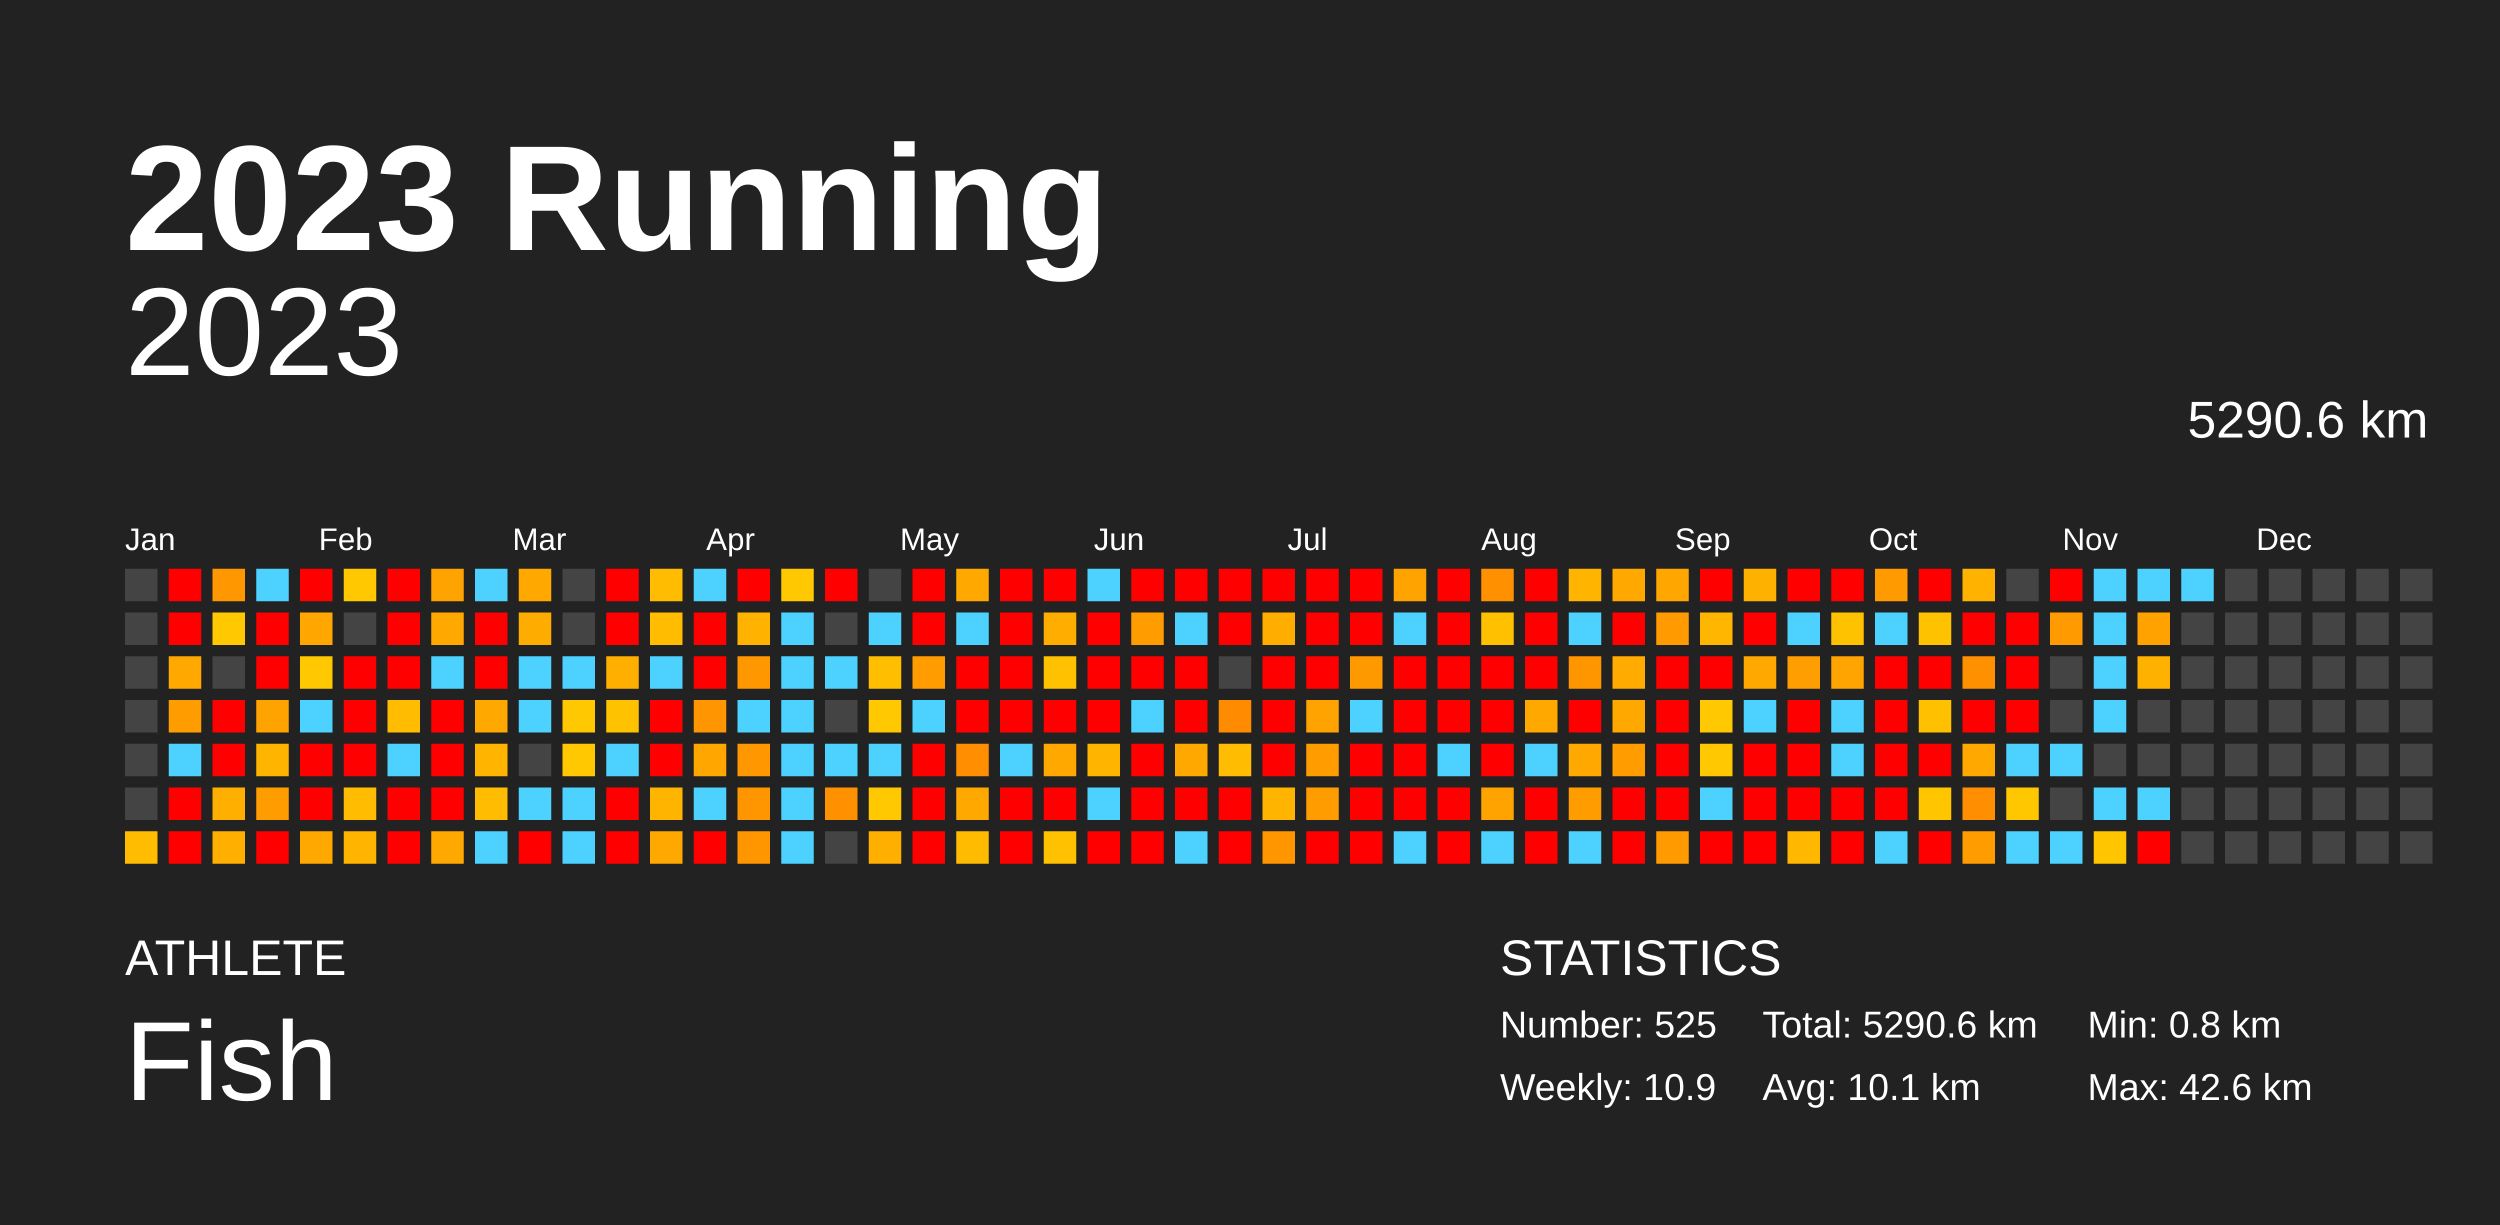
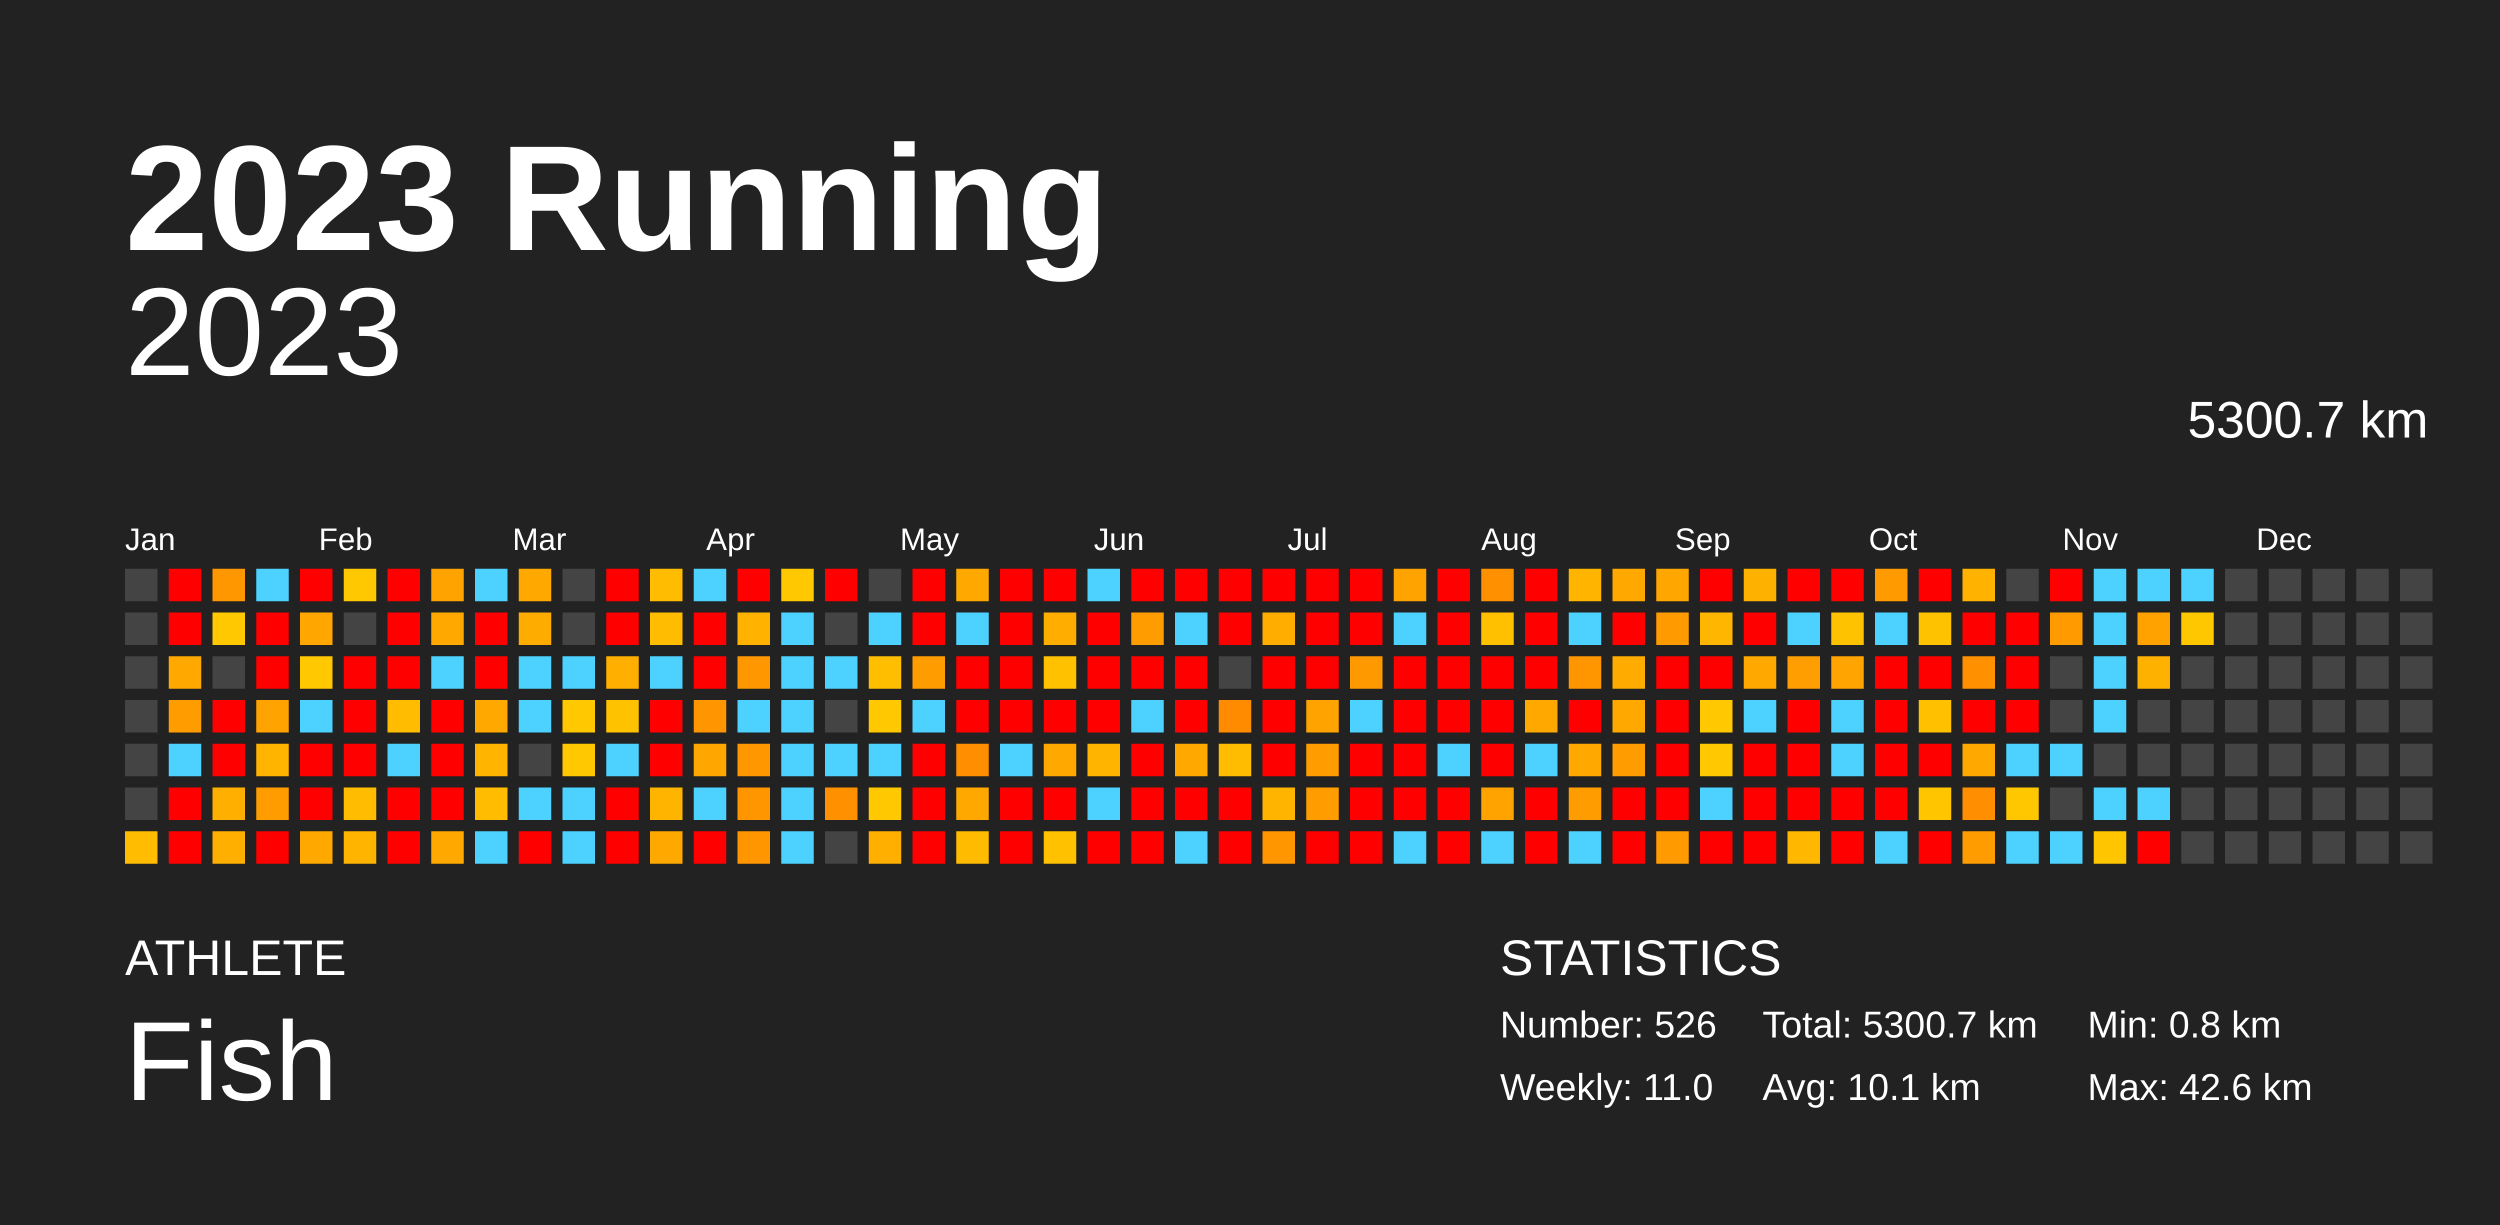
<svg xmlns="http://www.w3.org/2000/svg" baseProfile="full" height="98mm" version="1.1" viewBox="0,0,200,98" width="200mm">
  <defs />
  <rect fill="#222222" height="98" width="200" x="0" y="0" />
  <text fill="#FFFFFF" style="font-size:12px; font-family:Arial; font-weight:bold;" x="10" y="20">2023 Running</text>
  <text fill="#FFFFFF" style="font-size:4px; font-family:Arial" x="10" y="78">ATHLETE</text>
  <text fill="#FFFFFF" style="font-size:9px; font-family:Arial" x="10" y="88">Fish</text>
  <text fill="#FFFFFF" style="font-size:4px; font-family:Arial" x="120" y="78">STATISTICS</text>
-   <text fill="#FFFFFF" style="font-size:3px; font-family:Arial" x="120" y="83">Number: 525</text>
-   <text fill="#FFFFFF" style="font-size:3px; font-family:Arial" x="120" y="88">Weekly: 10.9</text>
-   <text fill="#FFFFFF" style="font-size:3px; font-family:Arial" x="141" y="83">Total: 5290.6 km</text>
+   <text fill="#FFFFFF" style="font-size:3px; font-family:Arial" x="120" y="83">Number: 526</text>
+   <text fill="#FFFFFF" style="font-size:3px; font-family:Arial" x="120" y="88">Weekly: 11.0</text>
+   <text fill="#FFFFFF" style="font-size:3px; font-family:Arial" x="141" y="83">Total: 5300.7 km</text>
  <text fill="#FFFFFF" style="font-size:3px; font-family:Arial" x="141" y="88">Avg: 10.1 km</text>
  <text fill="#FFFFFF" style="font-size:3px; font-family:Arial" x="167" y="83">Min: 0.8 km</text>
  <text fill="#FFFFFF" style="font-size:3px; font-family:Arial" x="167" y="88">Max: 42.6 km</text>
  <text alignment-baseline="hanging" fill="#FFFFFF" style="font-size:10.0px; font-family:Arial;" x="10" y="30">2023</text>
-   <text alignment-baseline="hanging" fill="#FFFFFF" style="font-size:4.125px; font-family:Arial;" x="175" y="35">5290.6 km</text>
+   <text alignment-baseline="hanging" fill="#FFFFFF" style="font-size:4.125px; font-family:Arial;" x="175" y="35">5300.7 km</text>
  <text fill="#FFFFFF" style="font-size:2.5px; font-family:Arial" x="10.0" y="44">Jan</text>
  <text fill="#FFFFFF" style="font-size:2.5px; font-family:Arial" x="25.5" y="44">Feb</text>
  <text fill="#FFFFFF" style="font-size:2.5px; font-family:Arial" x="41.0" y="44">Mar</text>
  <text fill="#FFFFFF" style="font-size:2.5px; font-family:Arial" x="56.5" y="44">Apr</text>
  <text fill="#FFFFFF" style="font-size:2.5px; font-family:Arial" x="72.0" y="44">May</text>
  <text fill="#FFFFFF" style="font-size:2.5px; font-family:Arial" x="87.5" y="44">Jun</text>
  <text fill="#FFFFFF" style="font-size:2.5px; font-family:Arial" x="103.0" y="44">Jul</text>
  <text fill="#FFFFFF" style="font-size:2.5px; font-family:Arial" x="118.5" y="44">Aug</text>
  <text fill="#FFFFFF" style="font-size:2.5px; font-family:Arial" x="134.0" y="44">Sep</text>
  <text fill="#FFFFFF" style="font-size:2.5px; font-family:Arial" x="149.5" y="44">Oct</text>
  <text fill="#FFFFFF" style="font-size:2.5px; font-family:Arial" x="165.0" y="44">Nov</text>
  <text fill="#FFFFFF" style="font-size:2.5px; font-family:Arial" x="180.5" y="44">Dec</text>
  <rect fill="#444444" height="2.6" width="2.6" x="10.0" y="45.5" />
  <rect fill="#444444" height="2.6" width="2.6" x="10.0" y="49.0" />
  <rect fill="#444444" height="2.6" width="2.6" x="10.0" y="52.5" />
  <rect fill="#444444" height="2.6" width="2.6" x="10.0" y="56.0" />
  <rect fill="#444444" height="2.6" width="2.6" x="10.0" y="59.5" />
  <rect fill="#444444" height="2.6" width="2.6" x="10.0" y="63.0" />
  <rect fill="#ffbc00" height="2.6" width="2.6" x="10.0" y="66.5" />
  <rect fill="red" height="2.6" width="2.6" x="13.5" y="45.5" />
  <rect fill="red" height="2.6" width="2.6" x="13.5" y="49.0" />
  <rect fill="#ffa900" height="2.6" width="2.6" x="13.5" y="52.5" />
  <rect fill="#ff9d00" height="2.6" width="2.6" x="13.5" y="56.0" />
  <rect fill="#4dd2ff" height="2.6" width="2.6" x="13.5" y="59.5" />
  <rect fill="red" height="2.6" width="2.6" x="13.5" y="63.0" />
  <rect fill="red" height="2.6" width="2.6" x="13.5" y="66.5" />
  <rect fill="#ff9700" height="2.6" width="2.6" x="17.0" y="45.5" />
  <rect fill="#ffc800" height="2.6" width="2.6" x="17.0" y="49.0" />
  <rect fill="#444444" height="2.6" width="2.6" x="17.0" y="52.5" />
  <rect fill="red" height="2.6" width="2.6" x="17.0" y="56.0" />
  <rect fill="red" height="2.6" width="2.6" x="17.0" y="59.5" />
  <rect fill="#ffaf00" height="2.6" width="2.6" x="17.0" y="63.0" />
  <rect fill="#ffaf00" height="2.6" width="2.6" x="17.0" y="66.5" />
  <rect fill="#4dd2ff" height="2.6" width="2.6" x="20.5" y="45.5" />
  <rect fill="red" height="2.6" width="2.6" x="20.5" y="49.0" />
  <rect fill="red" height="2.6" width="2.6" x="20.5" y="52.5" />
  <rect fill="#ffa300" height="2.6" width="2.6" x="20.5" y="56.0" />
  <rect fill="#ffb500" height="2.6" width="2.6" x="20.5" y="59.5" />
  <rect fill="#ff9d00" height="2.6" width="2.6" x="20.5" y="63.0" />
  <rect fill="red" height="2.6" width="2.6" x="20.5" y="66.5" />
  <rect fill="red" height="2.6" width="2.6" x="24.0" y="45.5" />
  <rect fill="#ffa700" height="2.6" width="2.6" x="24.0" y="49.0" />
  <rect fill="#ffc800" height="2.6" width="2.6" x="24.0" y="52.5" />
  <rect fill="#4dd2ff" height="2.6" width="2.6" x="24.0" y="56.0" />
  <rect fill="red" height="2.6" width="2.6" x="24.0" y="59.5" />
  <rect fill="red" height="2.6" width="2.6" x="24.0" y="63.0" />
  <rect fill="#ffa900" height="2.6" width="2.6" x="24.0" y="66.5" />
  <rect fill="#ffc800" height="2.6" width="2.6" x="27.5" y="45.5" />
  <rect fill="#444444" height="2.6" width="2.6" x="27.5" y="49.0" />
  <rect fill="red" height="2.6" width="2.6" x="27.5" y="52.5" />
  <rect fill="red" height="2.6" width="2.6" x="27.5" y="56.0" />
  <rect fill="red" height="2.6" width="2.6" x="27.5" y="59.5" />
  <rect fill="#ffbc00" height="2.6" width="2.6" x="27.5" y="63.0" />
  <rect fill="#ffb500" height="2.6" width="2.6" x="27.5" y="66.5" />
  <rect fill="red" height="2.6" width="2.6" x="31.0" y="45.5" />
  <rect fill="red" height="2.6" width="2.6" x="31.0" y="49.0" />
  <rect fill="red" height="2.6" width="2.6" x="31.0" y="52.5" />
  <rect fill="#ffbc00" height="2.6" width="2.6" x="31.0" y="56.0" />
  <rect fill="#4dd2ff" height="2.6" width="2.6" x="31.0" y="59.5" />
  <rect fill="red" height="2.6" width="2.6" x="31.0" y="63.0" />
  <rect fill="red" height="2.6" width="2.6" x="31.0" y="66.5" />
  <rect fill="#ffa300" height="2.6" width="2.6" x="34.5" y="45.5" />
  <rect fill="#ffa900" height="2.6" width="2.6" x="34.5" y="49.0" />
  <rect fill="#4dd2ff" height="2.6" width="2.6" x="34.5" y="52.5" />
  <rect fill="red" height="2.6" width="2.6" x="34.5" y="56.0" />
  <rect fill="red" height="2.6" width="2.6" x="34.5" y="59.5" />
  <rect fill="red" height="2.6" width="2.6" x="34.5" y="63.0" />
  <rect fill="#ffa900" height="2.6" width="2.6" x="34.5" y="66.5" />
  <rect fill="#4dd2ff" height="2.6" width="2.6" x="38.0" y="45.5" />
  <rect fill="red" height="2.6" width="2.6" x="38.0" y="49.0" />
  <rect fill="red" height="2.6" width="2.6" x="38.0" y="52.5" />
  <rect fill="#ffa900" height="2.6" width="2.6" x="38.0" y="56.0" />
  <rect fill="#ffb400" height="2.6" width="2.6" x="38.0" y="59.5" />
  <rect fill="#ffbc00" height="2.6" width="2.6" x="38.0" y="63.0" />
  <rect fill="#4dd2ff" height="2.6" width="2.6" x="38.0" y="66.5" />
  <rect fill="#ffa900" height="2.6" width="2.6" x="41.5" y="45.5" />
  <rect fill="#ffac00" height="2.6" width="2.6" x="41.5" y="49.0" />
  <rect fill="#4dd2ff" height="2.6" width="2.6" x="41.5" y="52.5" />
  <rect fill="#4dd2ff" height="2.6" width="2.6" x="41.5" y="56.0" />
  <rect fill="#444444" height="2.6" width="2.6" x="41.5" y="59.5" />
  <rect fill="#4dd2ff" height="2.6" width="2.6" x="41.5" y="63.0" />
  <rect fill="red" height="2.6" width="2.6" x="41.5" y="66.5" />
  <rect fill="#444444" height="2.6" width="2.6" x="45.0" y="45.5" />
  <rect fill="#444444" height="2.6" width="2.6" x="45.0" y="49.0" />
  <rect fill="#4dd2ff" height="2.6" width="2.6" x="45.0" y="52.5" />
  <rect fill="#ffc800" height="2.6" width="2.6" x="45.0" y="56.0" />
  <rect fill="#ffc800" height="2.6" width="2.6" x="45.0" y="59.5" />
  <rect fill="#4dd2ff" height="2.6" width="2.6" x="45.0" y="63.0" />
  <rect fill="#4dd2ff" height="2.6" width="2.6" x="45.0" y="66.5" />
  <rect fill="red" height="2.6" width="2.6" x="48.5" y="45.5" />
  <rect fill="red" height="2.6" width="2.6" x="48.5" y="49.0" />
  <rect fill="#ffaf00" height="2.6" width="2.6" x="48.5" y="52.5" />
  <rect fill="#ffc200" height="2.6" width="2.6" x="48.5" y="56.0" />
  <rect fill="#4dd2ff" height="2.6" width="2.6" x="48.5" y="59.5" />
  <rect fill="red" height="2.6" width="2.6" x="48.5" y="63.0" />
  <rect fill="red" height="2.6" width="2.6" x="48.5" y="66.5" />
  <rect fill="#ffbc00" height="2.6" width="2.6" x="52.0" y="45.5" />
  <rect fill="#ffbc00" height="2.6" width="2.6" x="52.0" y="49.0" />
  <rect fill="#4dd2ff" height="2.6" width="2.6" x="52.0" y="52.5" />
  <rect fill="red" height="2.6" width="2.6" x="52.0" y="56.0" />
  <rect fill="red" height="2.6" width="2.6" x="52.0" y="59.5" />
  <rect fill="#ffb500" height="2.6" width="2.6" x="52.0" y="63.0" />
  <rect fill="#ffa900" height="2.6" width="2.6" x="52.0" y="66.5" />
  <rect fill="#4dd2ff" height="2.6" width="2.6" x="55.5" y="45.5" />
  <rect fill="red" height="2.6" width="2.6" x="55.5" y="49.0" />
  <rect fill="red" height="2.6" width="2.6" x="55.5" y="52.5" />
  <rect fill="#ff9500" height="2.6" width="2.6" x="55.5" y="56.0" />
  <rect fill="#ffa600" height="2.6" width="2.6" x="55.5" y="59.5" />
  <rect fill="#4dd2ff" height="2.6" width="2.6" x="55.5" y="63.0" />
  <rect fill="red" height="2.6" width="2.6" x="55.5" y="66.5" />
  <rect fill="red" height="2.6" width="2.6" x="59.0" y="45.5" />
  <rect fill="#ffb300" height="2.6" width="2.6" x="59.0" y="49.0" />
  <rect fill="#ff9700" height="2.6" width="2.6" x="59.0" y="52.5" />
  <rect fill="#4dd2ff" height="2.6" width="2.6" x="59.0" y="56.0" />
  <rect fill="#ff9700" height="2.6" width="2.6" x="59.0" y="59.5" />
  <rect fill="#ff9600" height="2.6" width="2.6" x="59.0" y="63.0" />
  <rect fill="#ff9600" height="2.6" width="2.6" x="59.0" y="66.5" />
  <rect fill="#ffc800" height="2.6" width="2.6" x="62.5" y="45.5" />
  <rect fill="#4dd2ff" height="2.6" width="2.6" x="62.5" y="49.0" />
  <rect fill="#4dd2ff" height="2.6" width="2.6" x="62.5" y="52.5" />
  <rect fill="#4dd2ff" height="2.6" width="2.6" x="62.5" y="56.0" />
  <rect fill="#4dd2ff" height="2.6" width="2.6" x="62.5" y="59.5" />
  <rect fill="#4dd2ff" height="2.6" width="2.6" x="62.5" y="63.0" />
  <rect fill="#4dd2ff" height="2.6" width="2.6" x="62.5" y="66.5" />
  <rect fill="red" height="2.6" width="2.6" x="66.0" y="45.5" />
  <rect fill="#444444" height="2.6" width="2.6" x="66.0" y="49.0" />
  <rect fill="#4dd2ff" height="2.6" width="2.6" x="66.0" y="52.5" />
  <rect fill="#444444" height="2.6" width="2.6" x="66.0" y="56.0" />
  <rect fill="#4dd2ff" height="2.6" width="2.6" x="66.0" y="59.5" />
  <rect fill="#ff9100" height="2.6" width="2.6" x="66.0" y="63.0" />
  <rect fill="#444444" height="2.6" width="2.6" x="66.0" y="66.5" />
  <rect fill="#444444" height="2.6" width="2.6" x="69.5" y="45.5" />
  <rect fill="#4dd2ff" height="2.6" width="2.6" x="69.5" y="49.0" />
  <rect fill="#ffbf00" height="2.6" width="2.6" x="69.5" y="52.5" />
  <rect fill="#ffc800" height="2.6" width="2.6" x="69.5" y="56.0" />
  <rect fill="#4dd2ff" height="2.6" width="2.6" x="69.5" y="59.5" />
  <rect fill="#ffc800" height="2.6" width="2.6" x="69.5" y="63.0" />
  <rect fill="#ffaf00" height="2.6" width="2.6" x="69.5" y="66.5" />
  <rect fill="red" height="2.6" width="2.6" x="73.0" y="45.5" />
  <rect fill="red" height="2.6" width="2.6" x="73.0" y="49.0" />
  <rect fill="#ff9d00" height="2.6" width="2.6" x="73.0" y="52.5" />
  <rect fill="#4dd2ff" height="2.6" width="2.6" x="73.0" y="56.0" />
  <rect fill="red" height="2.6" width="2.6" x="73.0" y="59.5" />
  <rect fill="red" height="2.6" width="2.6" x="73.0" y="63.0" />
  <rect fill="red" height="2.6" width="2.6" x="73.0" y="66.5" />
  <rect fill="#ffa900" height="2.6" width="2.6" x="76.5" y="45.5" />
  <rect fill="#4dd2ff" height="2.6" width="2.6" x="76.5" y="49.0" />
  <rect fill="red" height="2.6" width="2.6" x="76.5" y="52.5" />
  <rect fill="red" height="2.6" width="2.6" x="76.5" y="56.0" />
  <rect fill="#ff8e00" height="2.6" width="2.6" x="76.5" y="59.5" />
  <rect fill="#ffa900" height="2.6" width="2.6" x="76.5" y="63.0" />
  <rect fill="#ffbb00" height="2.6" width="2.6" x="76.5" y="66.5" />
  <rect fill="red" height="2.6" width="2.6" x="80.0" y="45.5" />
  <rect fill="red" height="2.6" width="2.6" x="80.0" y="49.0" />
  <rect fill="red" height="2.6" width="2.6" x="80.0" y="52.5" />
  <rect fill="red" height="2.6" width="2.6" x="80.0" y="56.0" />
  <rect fill="#4dd2ff" height="2.6" width="2.6" x="80.0" y="59.5" />
  <rect fill="red" height="2.6" width="2.6" x="80.0" y="63.0" />
  <rect fill="red" height="2.6" width="2.6" x="80.0" y="66.5" />
  <rect fill="red" height="2.6" width="2.6" x="83.5" y="45.5" />
  <rect fill="#ffae00" height="2.6" width="2.6" x="83.5" y="49.0" />
  <rect fill="#ffc100" height="2.6" width="2.6" x="83.5" y="52.5" />
  <rect fill="red" height="2.6" width="2.6" x="83.5" y="56.0" />
  <rect fill="#ffa900" height="2.6" width="2.6" x="83.5" y="59.5" />
  <rect fill="red" height="2.6" width="2.6" x="83.5" y="63.0" />
  <rect fill="#ffc100" height="2.6" width="2.6" x="83.5" y="66.5" />
  <rect fill="#4dd2ff" height="2.6" width="2.6" x="87.0" y="45.5" />
  <rect fill="red" height="2.6" width="2.6" x="87.0" y="49.0" />
  <rect fill="red" height="2.6" width="2.6" x="87.0" y="52.5" />
  <rect fill="red" height="2.6" width="2.6" x="87.0" y="56.0" />
  <rect fill="#ffb500" height="2.6" width="2.6" x="87.0" y="59.5" />
  <rect fill="#4dd2ff" height="2.6" width="2.6" x="87.0" y="63.0" />
  <rect fill="red" height="2.6" width="2.6" x="87.0" y="66.5" />
  <rect fill="red" height="2.6" width="2.6" x="90.5" y="45.5" />
  <rect fill="#ff9c00" height="2.6" width="2.6" x="90.5" y="49.0" />
  <rect fill="red" height="2.6" width="2.6" x="90.5" y="52.5" />
  <rect fill="#4dd2ff" height="2.6" width="2.6" x="90.5" y="56.0" />
  <rect fill="red" height="2.6" width="2.6" x="90.5" y="59.5" />
  <rect fill="red" height="2.6" width="2.6" x="90.5" y="63.0" />
  <rect fill="red" height="2.6" width="2.6" x="90.5" y="66.5" />
  <rect fill="red" height="2.6" width="2.6" x="94.0" y="45.5" />
  <rect fill="#4dd2ff" height="2.6" width="2.6" x="94.0" y="49.0" />
  <rect fill="red" height="2.6" width="2.6" x="94.0" y="52.5" />
  <rect fill="red" height="2.6" width="2.6" x="94.0" y="56.0" />
  <rect fill="#ffa900" height="2.6" width="2.6" x="94.0" y="59.5" />
  <rect fill="red" height="2.6" width="2.6" x="94.0" y="63.0" />
  <rect fill="#4dd2ff" height="2.6" width="2.6" x="94.0" y="66.5" />
  <rect fill="red" height="2.6" width="2.6" x="97.5" y="45.5" />
  <rect fill="red" height="2.6" width="2.6" x="97.5" y="49.0" />
  <rect fill="#444444" height="2.6" width="2.6" x="97.5" y="52.5" />
  <rect fill="#ff8b00" height="2.6" width="2.6" x="97.5" y="56.0" />
  <rect fill="#ffbc00" height="2.6" width="2.6" x="97.5" y="59.5" />
  <rect fill="red" height="2.6" width="2.6" x="97.5" y="63.0" />
  <rect fill="red" height="2.6" width="2.6" x="97.5" y="66.5" />
  <rect fill="red" height="2.6" width="2.6" x="101.0" y="45.5" />
  <rect fill="#ffae00" height="2.6" width="2.6" x="101.0" y="49.0" />
  <rect fill="red" height="2.6" width="2.6" x="101.0" y="52.5" />
  <rect fill="red" height="2.6" width="2.6" x="101.0" y="56.0" />
  <rect fill="red" height="2.6" width="2.6" x="101.0" y="59.5" />
  <rect fill="#ffb500" height="2.6" width="2.6" x="101.0" y="63.0" />
  <rect fill="#ff9600" height="2.6" width="2.6" x="101.0" y="66.5" />
  <rect fill="red" height="2.6" width="2.6" x="104.5" y="45.5" />
  <rect fill="red" height="2.6" width="2.6" x="104.5" y="49.0" />
  <rect fill="red" height="2.6" width="2.6" x="104.5" y="52.5" />
  <rect fill="#ffa300" height="2.6" width="2.6" x="104.5" y="56.0" />
  <rect fill="#ff9c00" height="2.6" width="2.6" x="104.5" y="59.5" />
  <rect fill="#ff9d00" height="2.6" width="2.6" x="104.5" y="63.0" />
  <rect fill="red" height="2.6" width="2.6" x="104.5" y="66.5" />
  <rect fill="red" height="2.6" width="2.6" x="108.0" y="45.5" />
  <rect fill="red" height="2.6" width="2.6" x="108.0" y="49.0" />
  <rect fill="#ff9900" height="2.6" width="2.6" x="108.0" y="52.5" />
  <rect fill="#4dd2ff" height="2.6" width="2.6" x="108.0" y="56.0" />
  <rect fill="red" height="2.6" width="2.6" x="108.0" y="59.5" />
  <rect fill="red" height="2.6" width="2.6" x="108.0" y="63.0" />
  <rect fill="red" height="2.6" width="2.6" x="108.0" y="66.5" />
  <rect fill="#ffa300" height="2.6" width="2.6" x="111.5" y="45.5" />
  <rect fill="#4dd2ff" height="2.6" width="2.6" x="111.5" y="49.0" />
  <rect fill="red" height="2.6" width="2.6" x="111.5" y="52.5" />
  <rect fill="red" height="2.6" width="2.6" x="111.5" y="56.0" />
  <rect fill="red" height="2.6" width="2.6" x="111.5" y="59.5" />
  <rect fill="red" height="2.6" width="2.6" x="111.5" y="63.0" />
  <rect fill="#4dd2ff" height="2.6" width="2.6" x="111.5" y="66.5" />
  <rect fill="red" height="2.6" width="2.6" x="115.0" y="45.5" />
  <rect fill="red" height="2.6" width="2.6" x="115.0" y="49.0" />
  <rect fill="red" height="2.6" width="2.6" x="115.0" y="52.5" />
  <rect fill="red" height="2.6" width="2.6" x="115.0" y="56.0" />
  <rect fill="#4dd2ff" height="2.6" width="2.6" x="115.0" y="59.5" />
  <rect fill="red" height="2.6" width="2.6" x="115.0" y="63.0" />
  <rect fill="red" height="2.6" width="2.6" x="115.0" y="66.5" />
  <rect fill="#ff9000" height="2.6" width="2.6" x="118.5" y="45.5" />
  <rect fill="#ffc000" height="2.6" width="2.6" x="118.5" y="49.0" />
  <rect fill="red" height="2.6" width="2.6" x="118.5" y="52.5" />
  <rect fill="red" height="2.6" width="2.6" x="118.5" y="56.0" />
  <rect fill="red" height="2.6" width="2.6" x="118.5" y="59.5" />
  <rect fill="#ffa300" height="2.6" width="2.6" x="118.5" y="63.0" />
  <rect fill="#4dd2ff" height="2.6" width="2.6" x="118.5" y="66.5" />
  <rect fill="red" height="2.6" width="2.6" x="122.0" y="45.5" />
  <rect fill="red" height="2.6" width="2.6" x="122.0" y="49.0" />
  <rect fill="red" height="2.6" width="2.6" x="122.0" y="52.5" />
  <rect fill="#ffa800" height="2.6" width="2.6" x="122.0" y="56.0" />
  <rect fill="#4dd2ff" height="2.6" width="2.6" x="122.0" y="59.5" />
  <rect fill="red" height="2.6" width="2.6" x="122.0" y="63.0" />
  <rect fill="red" height="2.6" width="2.6" x="122.0" y="66.5" />
  <rect fill="#ffb500" height="2.6" width="2.6" x="125.5" y="45.5" />
  <rect fill="#4dd2ff" height="2.6" width="2.6" x="125.5" y="49.0" />
  <rect fill="#ff9600" height="2.6" width="2.6" x="125.5" y="52.5" />
  <rect fill="red" height="2.6" width="2.6" x="125.5" y="56.0" />
  <rect fill="#ffa800" height="2.6" width="2.6" x="125.5" y="59.5" />
  <rect fill="#ff9d00" height="2.6" width="2.6" x="125.5" y="63.0" />
  <rect fill="#4dd2ff" height="2.6" width="2.6" x="125.5" y="66.5" />
  <rect fill="#ffa800" height="2.6" width="2.6" x="129.0" y="45.5" />
  <rect fill="red" height="2.6" width="2.6" x="129.0" y="49.0" />
  <rect fill="#ffab00" height="2.6" width="2.6" x="129.0" y="52.5" />
  <rect fill="#ffa900" height="2.6" width="2.6" x="129.0" y="56.0" />
  <rect fill="#ff9d00" height="2.6" width="2.6" x="129.0" y="59.5" />
  <rect fill="red" height="2.6" width="2.6" x="129.0" y="63.0" />
  <rect fill="red" height="2.6" width="2.6" x="129.0" y="66.5" />
  <rect fill="#ffa600" height="2.6" width="2.6" x="132.5" y="45.5" />
  <rect fill="#ff9b00" height="2.6" width="2.6" x="132.5" y="49.0" />
  <rect fill="red" height="2.6" width="2.6" x="132.5" y="52.5" />
  <rect fill="red" height="2.6" width="2.6" x="132.5" y="56.0" />
  <rect fill="red" height="2.6" width="2.6" x="132.5" y="59.5" />
  <rect fill="red" height="2.6" width="2.6" x="132.5" y="63.0" />
  <rect fill="#ff9a00" height="2.6" width="2.6" x="132.5" y="66.5" />
  <rect fill="red" height="2.6" width="2.6" x="136.0" y="45.5" />
  <rect fill="#ffb600" height="2.6" width="2.6" x="136.0" y="49.0" />
  <rect fill="red" height="2.6" width="2.6" x="136.0" y="52.5" />
  <rect fill="#ffc800" height="2.6" width="2.6" x="136.0" y="56.0" />
  <rect fill="#ffc800" height="2.6" width="2.6" x="136.0" y="59.5" />
  <rect fill="#4dd2ff" height="2.6" width="2.6" x="136.0" y="63.0" />
  <rect fill="red" height="2.6" width="2.6" x="136.0" y="66.5" />
  <rect fill="#ffb100" height="2.6" width="2.6" x="139.5" y="45.5" />
  <rect fill="red" height="2.6" width="2.6" x="139.5" y="49.0" />
  <rect fill="#ffa800" height="2.6" width="2.6" x="139.5" y="52.5" />
  <rect fill="#4dd2ff" height="2.6" width="2.6" x="139.5" y="56.0" />
  <rect fill="red" height="2.6" width="2.6" x="139.5" y="59.5" />
  <rect fill="red" height="2.6" width="2.6" x="139.5" y="63.0" />
  <rect fill="red" height="2.6" width="2.6" x="139.5" y="66.5" />
  <rect fill="red" height="2.6" width="2.6" x="143.0" y="45.5" />
  <rect fill="#4dd2ff" height="2.6" width="2.6" x="143.0" y="49.0" />
  <rect fill="#ff9e00" height="2.6" width="2.6" x="143.0" y="52.5" />
  <rect fill="red" height="2.6" width="2.6" x="143.0" y="56.0" />
  <rect fill="red" height="2.6" width="2.6" x="143.0" y="59.5" />
  <rect fill="red" height="2.6" width="2.6" x="143.0" y="63.0" />
  <rect fill="#ffb700" height="2.6" width="2.6" x="143.0" y="66.5" />
  <rect fill="red" height="2.6" width="2.6" x="146.5" y="45.5" />
  <rect fill="#ffc200" height="2.6" width="2.6" x="146.5" y="49.0" />
  <rect fill="#ffa400" height="2.6" width="2.6" x="146.5" y="52.5" />
  <rect fill="#4dd2ff" height="2.6" width="2.6" x="146.5" y="56.0" />
  <rect fill="#4dd2ff" height="2.6" width="2.6" x="146.5" y="59.5" />
  <rect fill="red" height="2.6" width="2.6" x="146.5" y="63.0" />
  <rect fill="red" height="2.6" width="2.6" x="146.5" y="66.5" />
  <rect fill="#ff9b00" height="2.6" width="2.6" x="150.0" y="45.5" />
  <rect fill="#4dd2ff" height="2.6" width="2.6" x="150.0" y="49.0" />
  <rect fill="red" height="2.6" width="2.6" x="150.0" y="52.5" />
  <rect fill="red" height="2.6" width="2.6" x="150.0" y="56.0" />
  <rect fill="red" height="2.6" width="2.6" x="150.0" y="59.5" />
  <rect fill="red" height="2.6" width="2.6" x="150.0" y="63.0" />
  <rect fill="#4dd2ff" height="2.6" width="2.6" x="150.0" y="66.5" />
  <rect fill="red" height="2.6" width="2.6" x="153.5" y="45.5" />
  <rect fill="#ffc200" height="2.6" width="2.6" x="153.5" y="49.0" />
  <rect fill="red" height="2.6" width="2.6" x="153.5" y="52.5" />
  <rect fill="#ffc000" height="2.6" width="2.6" x="153.5" y="56.0" />
  <rect fill="red" height="2.6" width="2.6" x="153.5" y="59.5" />
  <rect fill="#ffc600" height="2.6" width="2.6" x="153.5" y="63.0" />
  <rect fill="red" height="2.6" width="2.6" x="153.5" y="66.5" />
  <rect fill="#ffb300" height="2.6" width="2.6" x="157.0" y="45.5" />
  <rect fill="red" height="2.6" width="2.6" x="157.0" y="49.0" />
  <rect fill="#ff9000" height="2.6" width="2.6" x="157.0" y="52.5" />
  <rect fill="red" height="2.6" width="2.6" x="157.0" y="56.0" />
  <rect fill="#ffa900" height="2.6" width="2.6" x="157.0" y="59.5" />
  <rect fill="#ff8f00" height="2.6" width="2.6" x="157.0" y="63.0" />
  <rect fill="#ff9c00" height="2.6" width="2.6" x="157.0" y="66.5" />
  <rect fill="#444444" height="2.6" width="2.6" x="160.5" y="45.5" />
  <rect fill="red" height="2.6" width="2.6" x="160.5" y="49.0" />
  <rect fill="red" height="2.6" width="2.6" x="160.5" y="52.5" />
  <rect fill="red" height="2.6" width="2.6" x="160.5" y="56.0" />
  <rect fill="#4dd2ff" height="2.6" width="2.6" x="160.5" y="59.5" />
  <rect fill="#ffc700" height="2.6" width="2.6" x="160.5" y="63.0" />
  <rect fill="#4dd2ff" height="2.6" width="2.6" x="160.5" y="66.5" />
  <rect fill="red" height="2.6" width="2.6" x="164.0" y="45.5" />
  <rect fill="#ff9b00" height="2.6" width="2.6" x="164.0" y="49.0" />
  <rect fill="#444444" height="2.6" width="2.6" x="164.0" y="52.5" />
  <rect fill="#444444" height="2.6" width="2.6" x="164.0" y="56.0" />
  <rect fill="#4dd2ff" height="2.6" width="2.6" x="164.0" y="59.5" />
  <rect fill="#444444" height="2.6" width="2.6" x="164.0" y="63.0" />
  <rect fill="#4dd2ff" height="2.6" width="2.6" x="164.0" y="66.5" />
  <rect fill="#4dd2ff" height="2.6" width="2.6" x="167.5" y="45.5" />
  <rect fill="#4dd2ff" height="2.6" width="2.6" x="167.5" y="49.0" />
  <rect fill="#4dd2ff" height="2.6" width="2.6" x="167.5" y="52.5" />
  <rect fill="#4dd2ff" height="2.6" width="2.6" x="167.5" y="56.0" />
  <rect fill="#444444" height="2.6" width="2.6" x="167.5" y="59.5" />
  <rect fill="#4dd2ff" height="2.6" width="2.6" x="167.5" y="63.0" />
  <rect fill="#ffc600" height="2.6" width="2.6" x="167.5" y="66.5" />
  <rect fill="#4dd2ff" height="2.6" width="2.6" x="171.0" y="45.5" />
  <rect fill="#ffa200" height="2.6" width="2.6" x="171.0" y="49.0" />
  <rect fill="#ffb100" height="2.6" width="2.6" x="171.0" y="52.5" />
  <rect fill="#444444" height="2.6" width="2.6" x="171.0" y="56.0" />
  <rect fill="#444444" height="2.6" width="2.6" x="171.0" y="59.5" />
  <rect fill="#4dd2ff" height="2.6" width="2.6" x="171.0" y="63.0" />
  <rect fill="red" height="2.6" width="2.6" x="171.0" y="66.5" />
  <rect fill="#4dd2ff" height="2.6" width="2.6" x="174.5" y="45.5" />
-   <rect fill="#444444" height="2.6" width="2.6" x="174.5" y="49.0" />
+   <rect fill="#ffc700" height="2.6" width="2.6" x="174.5" y="49.0" />
  <rect fill="#444444" height="2.6" width="2.6" x="174.5" y="52.5" />
  <rect fill="#444444" height="2.6" width="2.6" x="174.5" y="56.0" />
  <rect fill="#444444" height="2.6" width="2.6" x="174.5" y="59.5" />
  <rect fill="#444444" height="2.6" width="2.6" x="174.5" y="63.0" />
  <rect fill="#444444" height="2.6" width="2.6" x="174.5" y="66.5" />
  <rect fill="#444444" height="2.6" width="2.6" x="178.0" y="45.5" />
  <rect fill="#444444" height="2.6" width="2.6" x="178.0" y="49.0" />
  <rect fill="#444444" height="2.6" width="2.6" x="178.0" y="52.5" />
  <rect fill="#444444" height="2.6" width="2.6" x="178.0" y="56.0" />
  <rect fill="#444444" height="2.6" width="2.6" x="178.0" y="59.5" />
  <rect fill="#444444" height="2.6" width="2.6" x="178.0" y="63.0" />
  <rect fill="#444444" height="2.6" width="2.6" x="178.0" y="66.5" />
  <rect fill="#444444" height="2.6" width="2.6" x="181.5" y="45.5" />
  <rect fill="#444444" height="2.6" width="2.6" x="181.5" y="49.0" />
  <rect fill="#444444" height="2.6" width="2.6" x="181.5" y="52.5" />
  <rect fill="#444444" height="2.6" width="2.6" x="181.5" y="56.0" />
  <rect fill="#444444" height="2.6" width="2.6" x="181.5" y="59.5" />
  <rect fill="#444444" height="2.6" width="2.6" x="181.5" y="63.0" />
  <rect fill="#444444" height="2.6" width="2.6" x="181.5" y="66.5" />
  <rect fill="#444444" height="2.6" width="2.6" x="185.0" y="45.5" />
  <rect fill="#444444" height="2.6" width="2.6" x="185.0" y="49.0" />
  <rect fill="#444444" height="2.6" width="2.6" x="185.0" y="52.5" />
  <rect fill="#444444" height="2.6" width="2.6" x="185.0" y="56.0" />
  <rect fill="#444444" height="2.6" width="2.6" x="185.0" y="59.5" />
  <rect fill="#444444" height="2.6" width="2.6" x="185.0" y="63.0" />
  <rect fill="#444444" height="2.6" width="2.6" x="185.0" y="66.5" />
  <rect fill="#444444" height="2.6" width="2.6" x="188.5" y="45.5" />
  <rect fill="#444444" height="2.6" width="2.6" x="188.5" y="49.0" />
  <rect fill="#444444" height="2.6" width="2.6" x="188.5" y="52.5" />
  <rect fill="#444444" height="2.6" width="2.6" x="188.5" y="56.0" />
  <rect fill="#444444" height="2.6" width="2.6" x="188.5" y="59.5" />
  <rect fill="#444444" height="2.6" width="2.6" x="188.5" y="63.0" />
  <rect fill="#444444" height="2.6" width="2.6" x="188.5" y="66.5" />
  <rect fill="#444444" height="2.6" width="2.6" x="192.0" y="45.5" />
  <rect fill="#444444" height="2.6" width="2.6" x="192.0" y="49.0" />
  <rect fill="#444444" height="2.6" width="2.6" x="192.0" y="52.5" />
  <rect fill="#444444" height="2.6" width="2.6" x="192.0" y="56.0" />
  <rect fill="#444444" height="2.6" width="2.6" x="192.0" y="59.5" />
  <rect fill="#444444" height="2.6" width="2.6" x="192.0" y="63.0" />
  <rect fill="#444444" height="2.6" width="2.6" x="192.0" y="66.5" />
</svg>
